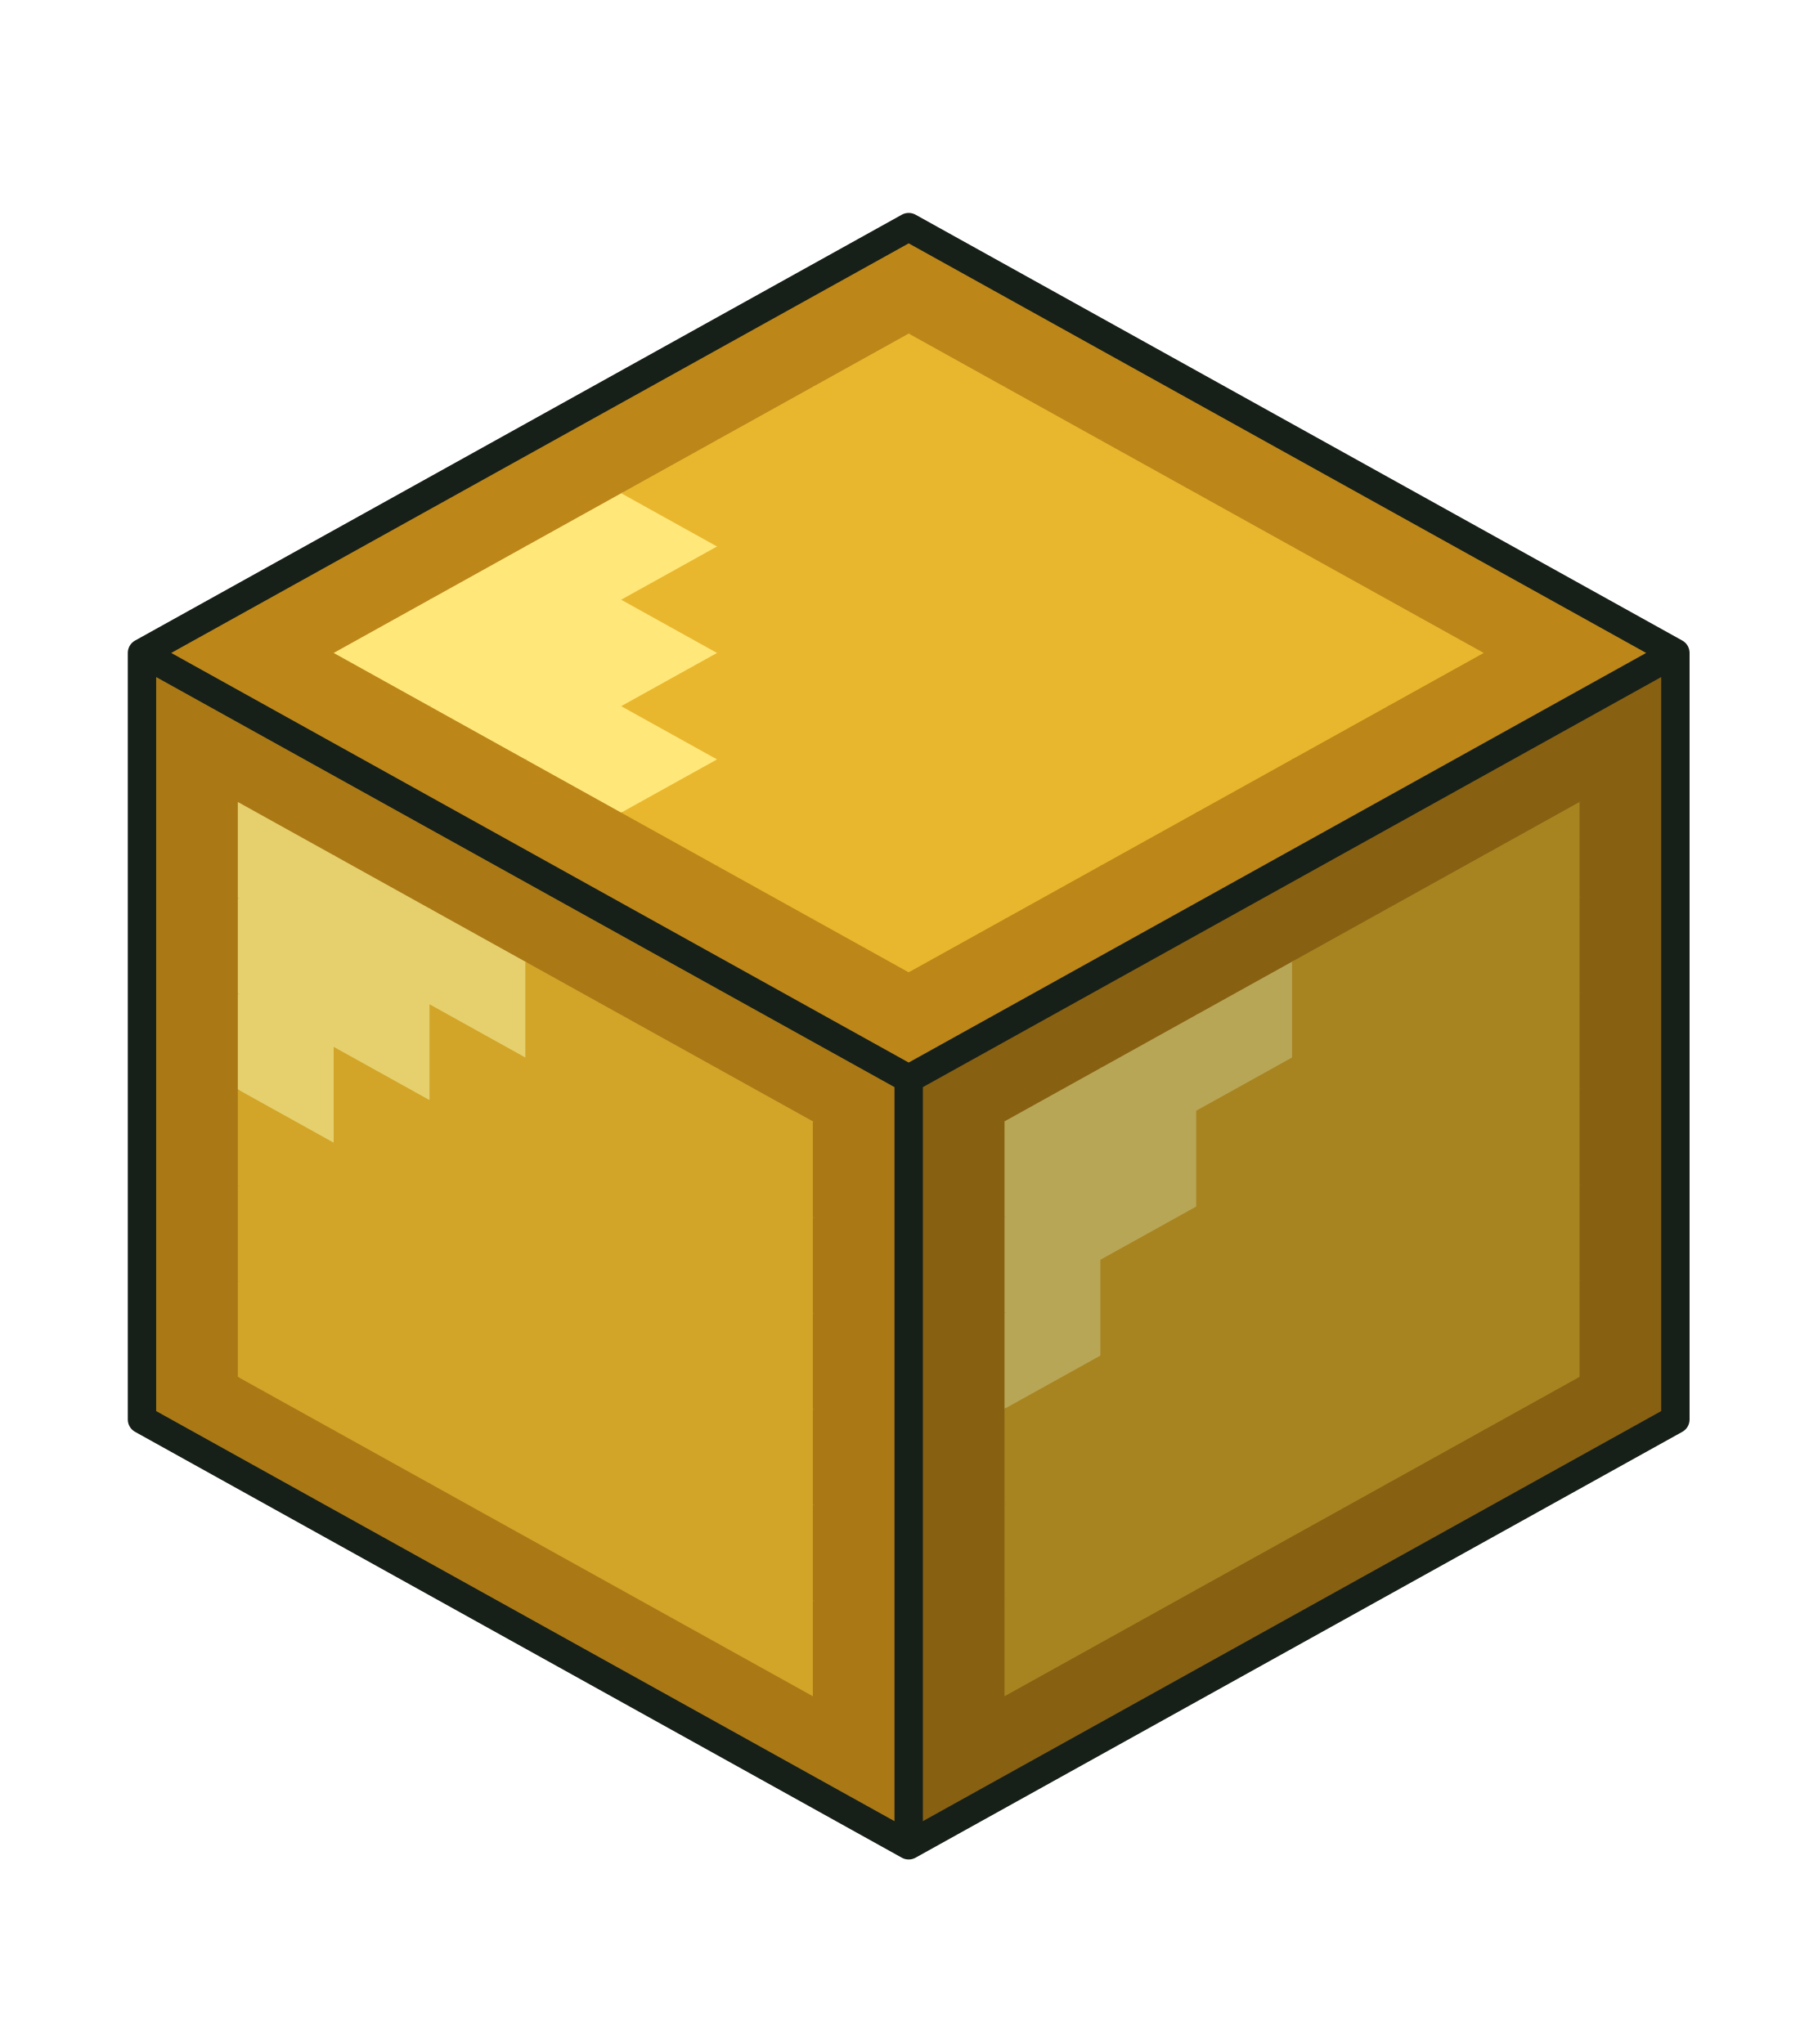
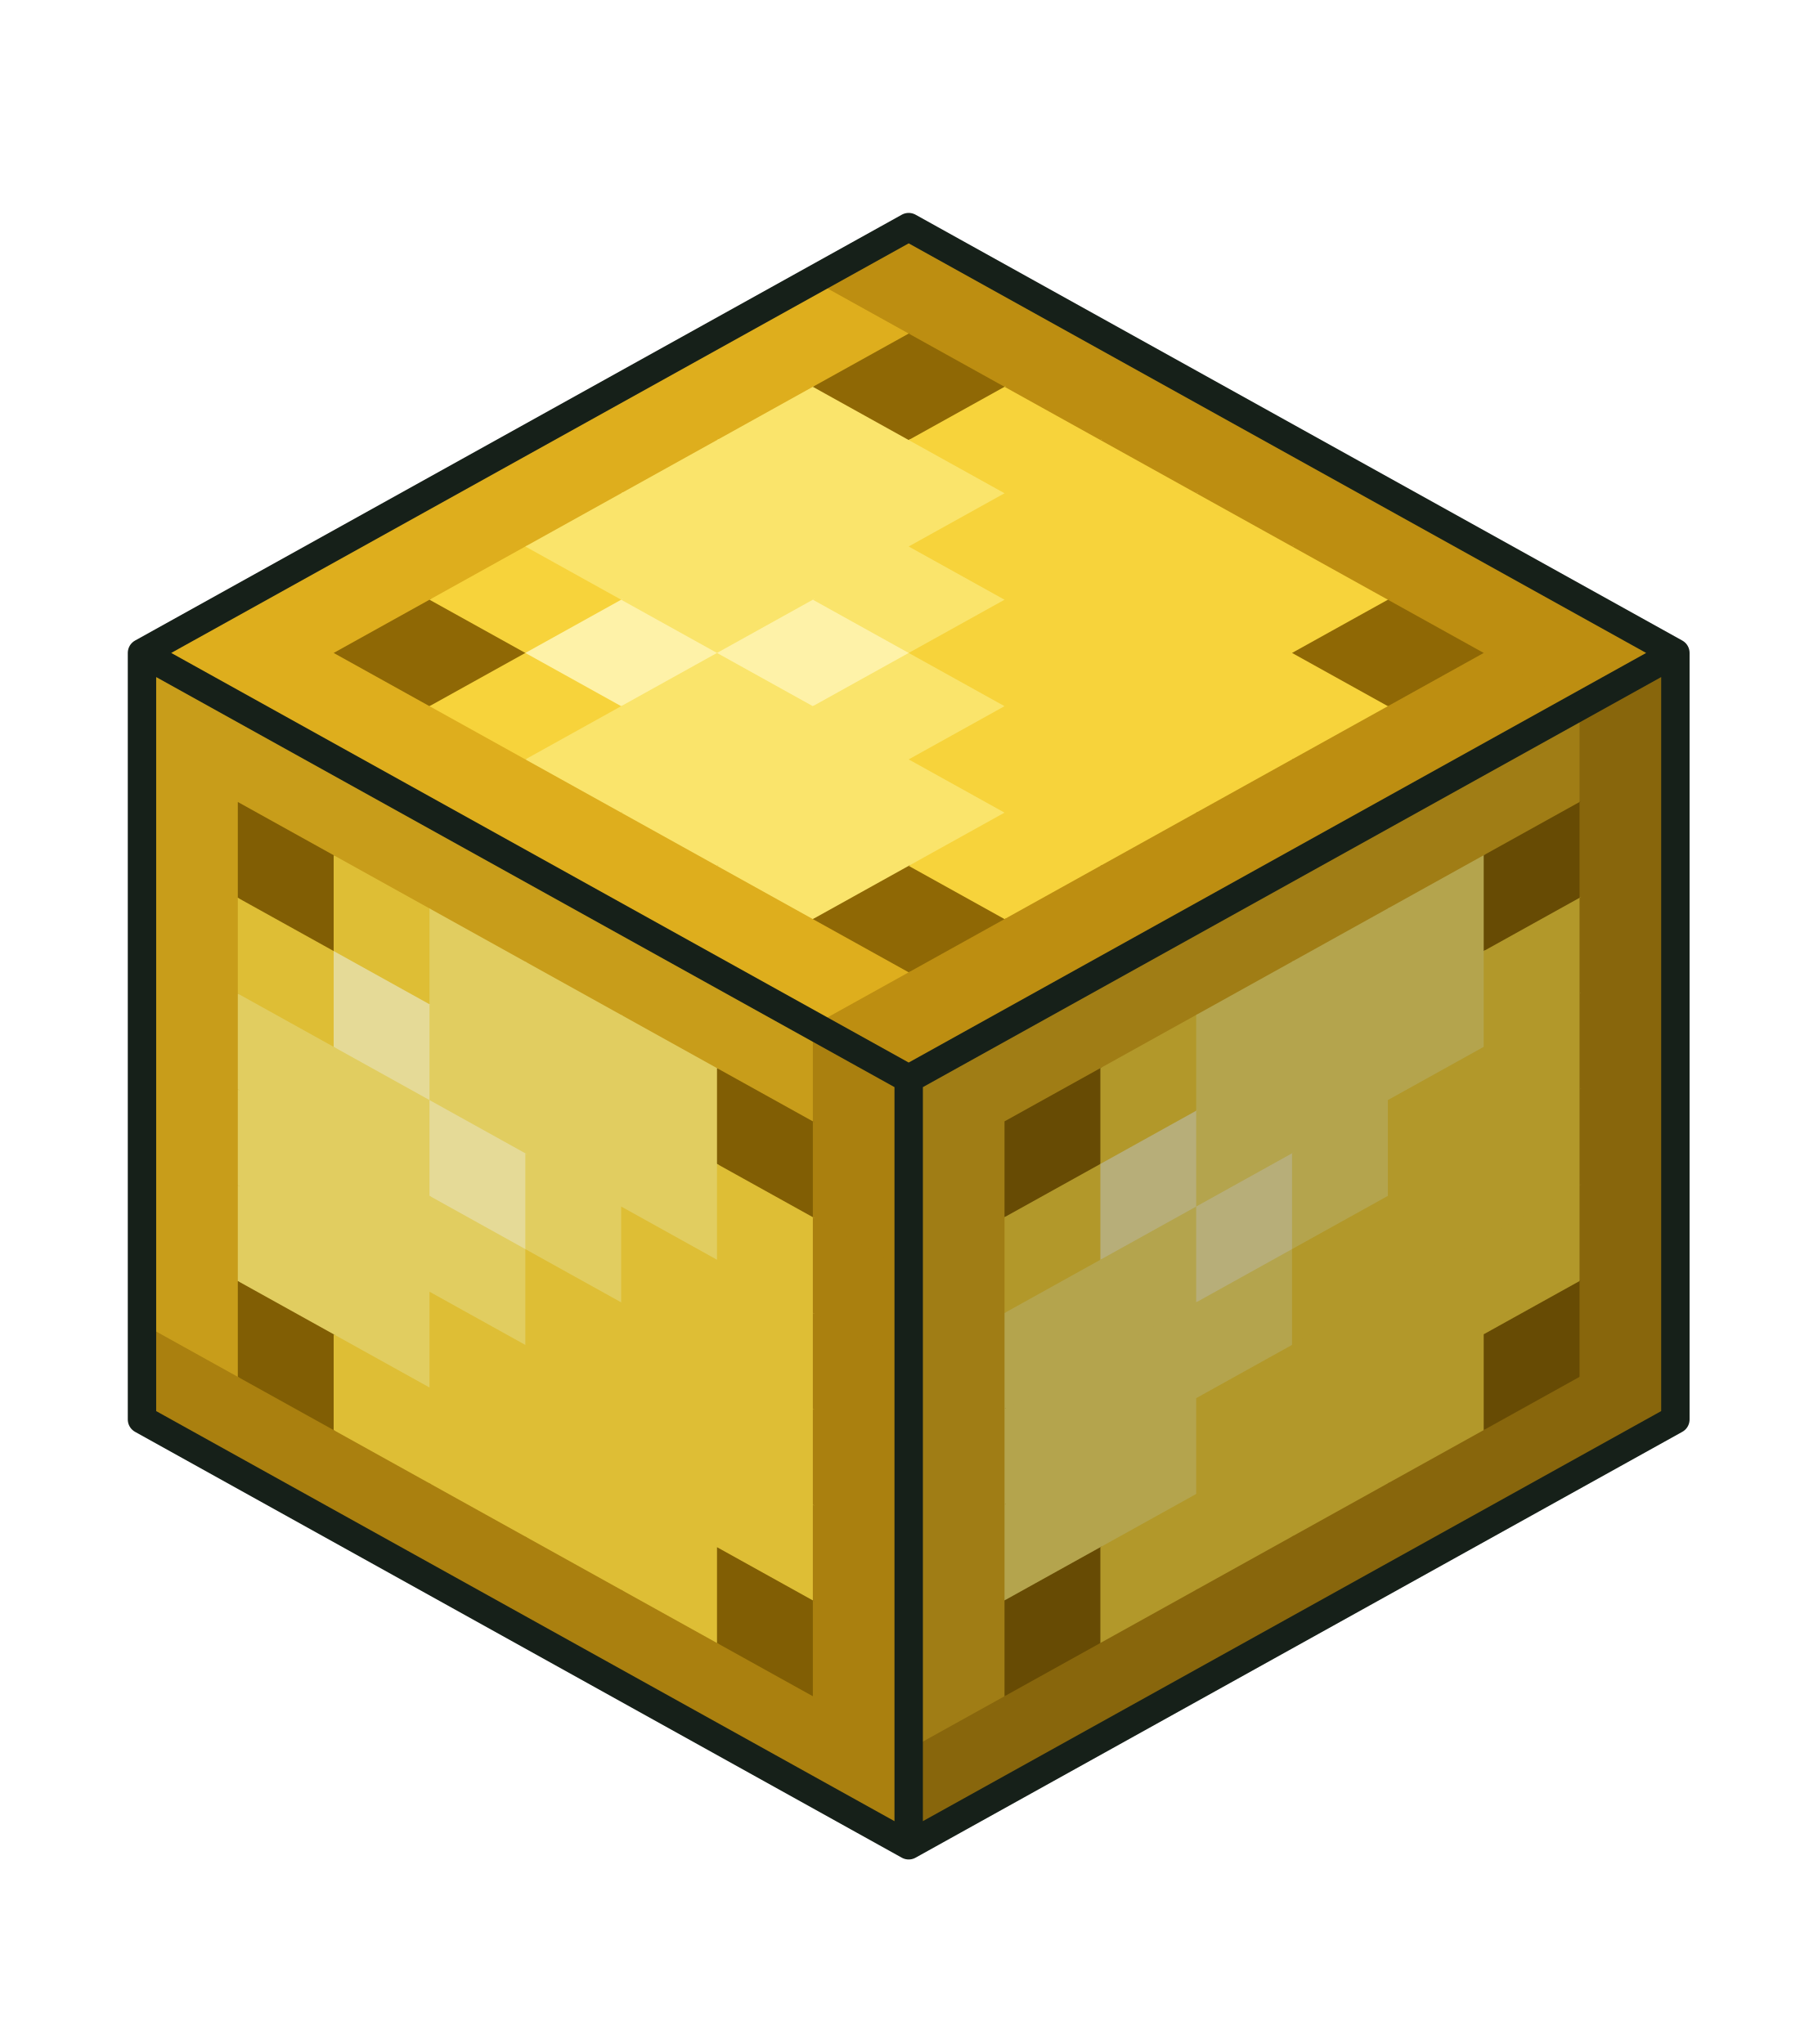
<svg xmlns="http://www.w3.org/2000/svg" viewBox="0 0 128 144" role="img">
  <g transform="matrix(6.75 -3.75 6.75 3.75 10 46)">
-     <rect x="0" y="0" width="1.015" height="1.015" fill="#bd8619" />
-     <rect x="1" y="0" width="1.015" height="1.015" fill="#bd8619" />
-     <rect x="2" y="0" width="1.015" height="1.015" fill="#bd8619" />
-     <rect x="3" y="0" width="1.015" height="1.015" fill="#bd8619" />
-     <rect x="4" y="0" width="1.015" height="1.015" fill="#bd8619" />
-     <rect x="5" y="0" width="1.015" height="1.015" fill="#bd8619" />
-     <rect x="6" y="0" width="1.015" height="1.015" fill="#bd8619" />
-     <rect x="7" y="0" width="1.015" height="1.015" fill="#bd8619" />
-     <rect x="0" y="1" width="1.015" height="1.015" fill="#bd8619" />
-     <rect x="1" y="1" width="1.015" height="1.015" fill="#ffe779" />
-     <rect x="2" y="1" width="1.015" height="1.015" fill="#ffe779" />
-     <rect x="3" y="1" width="1.015" height="1.015" fill="#ffe779" />
-     <rect x="4" y="1" width="1.015" height="1.015" fill="#e9b72e" />
-     <rect x="5" y="1" width="1.015" height="1.015" fill="#e9b72e" />
-     <rect x="6" y="1" width="1.015" height="1.015" fill="#e9b72e" />
-     <rect x="7" y="1" width="1.015" height="1.015" fill="#bd8619" />
-     <rect x="0" y="2" width="1.015" height="1.015" fill="#bd8619" />
-     <rect x="1" y="2" width="1.015" height="1.015" fill="#ffe779" />
-     <rect x="2" y="2" width="1.015" height="1.015" fill="#ffe779" />
-     <rect x="3" y="2" width="1.015" height="1.015" fill="#e9b72e" />
-     <rect x="4" y="2" width="1.015" height="1.015" fill="#e9b72e" />
-     <rect x="5" y="2" width="1.015" height="1.015" fill="#e9b72e" />
-     <rect x="6" y="2" width="1.015" height="1.015" fill="#e9b72e" />
-     <rect x="7" y="2" width="1.015" height="1.015" fill="#bd8619" />
-     <rect x="0" y="3" width="1.015" height="1.015" fill="#bd8619" />
-     <rect x="1" y="3" width="1.015" height="1.015" fill="#ffe779" />
-     <rect x="2" y="3" width="1.015" height="1.015" fill="#e9b72e" />
-     <rect x="3" y="3" width="1.015" height="1.015" fill="#e9b72e" />
-     <rect x="4" y="3" width="1.015" height="1.015" fill="#e9b72e" />
-     <rect x="5" y="3" width="1.015" height="1.015" fill="#e9b72e" />
-     <rect x="6" y="3" width="1.015" height="1.015" fill="#e9b72e" />
-     <rect x="7" y="3" width="1.015" height="1.015" fill="#bd8619" />
-     <rect x="0" y="4" width="1.015" height="1.015" fill="#bd8619" />
-     <rect x="1" y="4" width="1.015" height="1.015" fill="#e9b72e" />
-     <rect x="2" y="4" width="1.015" height="1.015" fill="#e9b72e" />
-     <rect x="3" y="4" width="1.015" height="1.015" fill="#e9b72e" />
-     <rect x="4" y="4" width="1.015" height="1.015" fill="#e9b72e" />
-     <rect x="5" y="4" width="1.015" height="1.015" fill="#e9b72e" />
-     <rect x="6" y="4" width="1.015" height="1.015" fill="#e9b72e" />
-     <rect x="7" y="4" width="1.015" height="1.015" fill="#bd8619" />
-     <rect x="0" y="5" width="1.015" height="1.015" fill="#bd8619" />
-     <rect x="1" y="5" width="1.015" height="1.015" fill="#e9b72e" />
-     <rect x="2" y="5" width="1.015" height="1.015" fill="#e9b72e" />
-     <rect x="3" y="5" width="1.015" height="1.015" fill="#e9b72e" />
-     <rect x="4" y="5" width="1.015" height="1.015" fill="#e9b72e" />
-     <rect x="5" y="5" width="1.015" height="1.015" fill="#e9b72e" />
-     <rect x="6" y="5" width="1.015" height="1.015" fill="#e9b72e" />
-     <rect x="7" y="5" width="1.015" height="1.015" fill="#bd8619" />
-     <rect x="0" y="6" width="1.015" height="1.015" fill="#bd8619" />
-     <rect x="1" y="6" width="1.015" height="1.015" fill="#e9b72e" />
-     <rect x="2" y="6" width="1.015" height="1.015" fill="#e9b72e" />
-     <rect x="3" y="6" width="1.015" height="1.015" fill="#e9b72e" />
-     <rect x="4" y="6" width="1.015" height="1.015" fill="#e9b72e" />
-     <rect x="5" y="6" width="1.015" height="1.015" fill="#e9b72e" />
-     <rect x="6" y="6" width="1.015" height="1.015" fill="#e9b72e" />
-     <rect x="7" y="6" width="1.015" height="1.015" fill="#bd8619" />
-     <rect x="0" y="7" width="1.015" height="1.015" fill="#bd8619" />
-     <rect x="1" y="7" width="1.015" height="1.015" fill="#bd8619" />
-     <rect x="2" y="7" width="1.015" height="1.015" fill="#bd8619" />
-     <rect x="3" y="7" width="1.015" height="1.015" fill="#bd8619" />
-     <rect x="4" y="7" width="1.015" height="1.015" fill="#bd8619" />
-     <rect x="5" y="7" width="1.015" height="1.015" fill="#bd8619" />
-     <rect x="6" y="7" width="1.015" height="1.015" fill="#bd8619" />
-     <rect x="7" y="7" width="1.015" height="1.015" fill="#bd8619" />
+     <rect x="0" y="0" width="1.015" height="1.015" fill="#deae1d" />
+     <rect x="1" y="0" width="1.015" height="1.015" fill="#deae1d" />
+     <rect x="2" y="0" width="1.015" height="1.015" fill="#deae1d" />
+     <rect x="3" y="0" width="1.015" height="1.015" fill="#deae1d" />
+     <rect x="4" y="0" width="1.015" height="1.015" fill="#deae1d" />
+     <rect x="5" y="0" width="1.015" height="1.015" fill="#deae1d" />
+     <rect x="6" y="0" width="1.015" height="1.015" fill="#deae1d" />
+     <rect x="7" y="0" width="1.015" height="1.015" fill="#bd8e11" />
+     <rect x="0" y="1" width="1.015" height="1.015" fill="#deae1d" />
+     <rect x="1" y="1" width="1.015" height="1.015" fill="#8f6805" />
+     <rect x="2" y="1" width="1.015" height="1.015" fill="#f7d33b" />
+     <rect x="3" y="1" width="1.015" height="1.015" fill="#fae46b" />
+     <rect x="4" y="1" width="1.015" height="1.015" fill="#fae46b" />
+     <rect x="5" y="1" width="1.015" height="1.015" fill="#fae46b" />
+     <rect x="6" y="1" width="1.015" height="1.015" fill="#8f6805" />
+     <rect x="7" y="1" width="1.015" height="1.015" fill="#bd8e11" />
+     <rect x="0" y="2" width="1.015" height="1.015" fill="#deae1d" />
+     <rect x="1" y="2" width="1.015" height="1.015" fill="#f7d33b" />
+     <rect x="2" y="2" width="1.015" height="1.015" fill="#fef2a8" />
+     <rect x="3" y="2" width="1.015" height="1.015" fill="#fae46b" />
+     <rect x="4" y="2" width="1.015" height="1.015" fill="#fae46b" />
+     <rect x="5" y="2" width="1.015" height="1.015" fill="#fae46b" />
+     <rect x="6" y="2" width="1.015" height="1.015" fill="#f7d33b" />
+     <rect x="7" y="2" width="1.015" height="1.015" fill="#bd8e11" />
+     <rect x="0" y="3" width="1.015" height="1.015" fill="#deae1d" />
+     <rect x="1" y="3" width="1.015" height="1.015" fill="#fae46b" />
+     <rect x="2" y="3" width="1.015" height="1.015" fill="#fae46b" />
+     <rect x="3" y="3" width="1.015" height="1.015" fill="#fef2a8" />
+     <rect x="4" y="3" width="1.015" height="1.015" fill="#fae46b" />
+     <rect x="5" y="3" width="1.015" height="1.015" fill="#f7d33b" />
+     <rect x="6" y="3" width="1.015" height="1.015" fill="#f7d33b" />
+     <rect x="7" y="3" width="1.015" height="1.015" fill="#bd8e11" />
+     <rect x="0" y="4" width="1.015" height="1.015" fill="#deae1d" />
+     <rect x="1" y="4" width="1.015" height="1.015" fill="#fae46b" />
+     <rect x="2" y="4" width="1.015" height="1.015" fill="#fae46b" />
+     <rect x="3" y="4" width="1.015" height="1.015" fill="#fae46b" />
+     <rect x="4" y="4" width="1.015" height="1.015" fill="#f7d33b" />
+     <rect x="5" y="4" width="1.015" height="1.015" fill="#f7d33b" />
+     <rect x="6" y="4" width="1.015" height="1.015" fill="#f7d33b" />
+     <rect x="7" y="4" width="1.015" height="1.015" fill="#bd8e11" />
+     <rect x="0" y="5" width="1.015" height="1.015" fill="#deae1d" />
+     <rect x="1" y="5" width="1.015" height="1.015" fill="#fae46b" />
+     <rect x="2" y="5" width="1.015" height="1.015" fill="#fae46b" />
+     <rect x="3" y="5" width="1.015" height="1.015" fill="#f7d33b" />
+     <rect x="4" y="5" width="1.015" height="1.015" fill="#f7d33b" />
+     <rect x="5" y="5" width="1.015" height="1.015" fill="#f7d33b" />
+     <rect x="6" y="5" width="1.015" height="1.015" fill="#f7d33b" />
+     <rect x="7" y="5" width="1.015" height="1.015" fill="#bd8e11" />
+     <rect x="0" y="6" width="1.015" height="1.015" fill="#deae1d" />
+     <rect x="1" y="6" width="1.015" height="1.015" fill="#8f6805" />
+     <rect x="2" y="6" width="1.015" height="1.015" fill="#f7d33b" />
+     <rect x="3" y="6" width="1.015" height="1.015" fill="#f7d33b" />
+     <rect x="4" y="6" width="1.015" height="1.015" fill="#f7d33b" />
+     <rect x="5" y="6" width="1.015" height="1.015" fill="#f7d33b" />
+     <rect x="6" y="6" width="1.015" height="1.015" fill="#8f6805" />
+     <rect x="7" y="6" width="1.015" height="1.015" fill="#bd8e11" />
+     <rect x="0" y="7" width="1.015" height="1.015" fill="#bd8e11" />
+     <rect x="1" y="7" width="1.015" height="1.015" fill="#bd8e11" />
+     <rect x="2" y="7" width="1.015" height="1.015" fill="#bd8e11" />
+     <rect x="3" y="7" width="1.015" height="1.015" fill="#bd8e11" />
+     <rect x="4" y="7" width="1.015" height="1.015" fill="#bd8e11" />
+     <rect x="5" y="7" width="1.015" height="1.015" fill="#bd8e11" />
+     <rect x="6" y="7" width="1.015" height="1.015" fill="#bd8e11" />
+     <rect x="7" y="7" width="1.015" height="1.015" fill="#bd8e11" />
  </g>
  <g transform="matrix(6.75 3.75 0 6.75 10 46)">
-     <rect x="0" y="0" width="1.015" height="1.015" fill="#aa7916" />
-     <rect x="1" y="0" width="1.015" height="1.015" fill="#aa7916" />
-     <rect x="2" y="0" width="1.015" height="1.015" fill="#aa7916" />
-     <rect x="3" y="0" width="1.015" height="1.015" fill="#aa7916" />
-     <rect x="4" y="0" width="1.015" height="1.015" fill="#aa7916" />
-     <rect x="5" y="0" width="1.015" height="1.015" fill="#aa7916" />
-     <rect x="6" y="0" width="1.015" height="1.015" fill="#aa7916" />
-     <rect x="7" y="0" width="1.015" height="1.015" fill="#aa7916" />
-     <rect x="0" y="1" width="1.015" height="1.015" fill="#aa7916" />
-     <rect x="1" y="1" width="1.015" height="1.015" fill="#e6d06d" />
-     <rect x="2" y="1" width="1.015" height="1.015" fill="#e6d06d" />
-     <rect x="3" y="1" width="1.015" height="1.015" fill="#e6d06d" />
-     <rect x="4" y="1" width="1.015" height="1.015" fill="#d2a529" />
-     <rect x="5" y="1" width="1.015" height="1.015" fill="#d2a529" />
-     <rect x="6" y="1" width="1.015" height="1.015" fill="#d2a529" />
-     <rect x="7" y="1" width="1.015" height="1.015" fill="#aa7916" />
-     <rect x="0" y="2" width="1.015" height="1.015" fill="#aa7916" />
-     <rect x="1" y="2" width="1.015" height="1.015" fill="#e6d06d" />
-     <rect x="2" y="2" width="1.015" height="1.015" fill="#e6d06d" />
-     <rect x="3" y="2" width="1.015" height="1.015" fill="#d2a529" />
-     <rect x="4" y="2" width="1.015" height="1.015" fill="#d2a529" />
-     <rect x="5" y="2" width="1.015" height="1.015" fill="#d2a529" />
-     <rect x="6" y="2" width="1.015" height="1.015" fill="#d2a529" />
-     <rect x="7" y="2" width="1.015" height="1.015" fill="#aa7916" />
-     <rect x="0" y="3" width="1.015" height="1.015" fill="#aa7916" />
-     <rect x="1" y="3" width="1.015" height="1.015" fill="#e6d06d" />
-     <rect x="2" y="3" width="1.015" height="1.015" fill="#d2a529" />
-     <rect x="3" y="3" width="1.015" height="1.015" fill="#d2a529" />
-     <rect x="4" y="3" width="1.015" height="1.015" fill="#d2a529" />
-     <rect x="5" y="3" width="1.015" height="1.015" fill="#d2a529" />
-     <rect x="6" y="3" width="1.015" height="1.015" fill="#d2a529" />
-     <rect x="7" y="3" width="1.015" height="1.015" fill="#aa7916" />
-     <rect x="0" y="4" width="1.015" height="1.015" fill="#aa7916" />
-     <rect x="1" y="4" width="1.015" height="1.015" fill="#d2a529" />
-     <rect x="2" y="4" width="1.015" height="1.015" fill="#d2a529" />
-     <rect x="3" y="4" width="1.015" height="1.015" fill="#d2a529" />
-     <rect x="4" y="4" width="1.015" height="1.015" fill="#d2a529" />
-     <rect x="5" y="4" width="1.015" height="1.015" fill="#d2a529" />
-     <rect x="6" y="4" width="1.015" height="1.015" fill="#d2a529" />
-     <rect x="7" y="4" width="1.015" height="1.015" fill="#aa7916" />
-     <rect x="0" y="5" width="1.015" height="1.015" fill="#aa7916" />
-     <rect x="1" y="5" width="1.015" height="1.015" fill="#d2a529" />
-     <rect x="2" y="5" width="1.015" height="1.015" fill="#d2a529" />
-     <rect x="3" y="5" width="1.015" height="1.015" fill="#d2a529" />
-     <rect x="4" y="5" width="1.015" height="1.015" fill="#d2a529" />
-     <rect x="5" y="5" width="1.015" height="1.015" fill="#d2a529" />
-     <rect x="6" y="5" width="1.015" height="1.015" fill="#d2a529" />
-     <rect x="7" y="5" width="1.015" height="1.015" fill="#aa7916" />
-     <rect x="0" y="6" width="1.015" height="1.015" fill="#aa7916" />
-     <rect x="1" y="6" width="1.015" height="1.015" fill="#d2a529" />
-     <rect x="2" y="6" width="1.015" height="1.015" fill="#d2a529" />
-     <rect x="3" y="6" width="1.015" height="1.015" fill="#d2a529" />
-     <rect x="4" y="6" width="1.015" height="1.015" fill="#d2a529" />
-     <rect x="5" y="6" width="1.015" height="1.015" fill="#d2a529" />
-     <rect x="6" y="6" width="1.015" height="1.015" fill="#d2a529" />
-     <rect x="7" y="6" width="1.015" height="1.015" fill="#aa7916" />
-     <rect x="0" y="7" width="1.015" height="1.015" fill="#aa7916" />
-     <rect x="1" y="7" width="1.015" height="1.015" fill="#aa7916" />
-     <rect x="2" y="7" width="1.015" height="1.015" fill="#aa7916" />
-     <rect x="3" y="7" width="1.015" height="1.015" fill="#aa7916" />
-     <rect x="4" y="7" width="1.015" height="1.015" fill="#aa7916" />
-     <rect x="5" y="7" width="1.015" height="1.015" fill="#aa7916" />
-     <rect x="6" y="7" width="1.015" height="1.015" fill="#aa7916" />
-     <rect x="7" y="7" width="1.015" height="1.015" fill="#aa7916" />
+     <rect x="0" y="0" width="1.015" height="1.015" fill="#c89d1a" />
+     <rect x="1" y="0" width="1.015" height="1.015" fill="#c89d1a" />
+     <rect x="2" y="0" width="1.015" height="1.015" fill="#c89d1a" />
+     <rect x="3" y="0" width="1.015" height="1.015" fill="#c89d1a" />
+     <rect x="4" y="0" width="1.015" height="1.015" fill="#c89d1a" />
+     <rect x="5" y="0" width="1.015" height="1.015" fill="#c89d1a" />
+     <rect x="6" y="0" width="1.015" height="1.015" fill="#c89d1a" />
+     <rect x="7" y="0" width="1.015" height="1.015" fill="#aa800f" />
+     <rect x="0" y="1" width="1.015" height="1.015" fill="#c89d1a" />
+     <rect x="1" y="1" width="1.015" height="1.015" fill="#815e04" />
+     <rect x="2" y="1" width="1.015" height="1.015" fill="#debe35" />
+     <rect x="3" y="1" width="1.015" height="1.015" fill="#e1cd60" />
+     <rect x="4" y="1" width="1.015" height="1.015" fill="#e1cd60" />
+     <rect x="5" y="1" width="1.015" height="1.015" fill="#e1cd60" />
+     <rect x="6" y="1" width="1.015" height="1.015" fill="#815e04" />
+     <rect x="7" y="1" width="1.015" height="1.015" fill="#aa800f" />
+     <rect x="0" y="2" width="1.015" height="1.015" fill="#c89d1a" />
+     <rect x="1" y="2" width="1.015" height="1.015" fill="#debe35" />
+     <rect x="2" y="2" width="1.015" height="1.015" fill="#e5da97" />
+     <rect x="3" y="2" width="1.015" height="1.015" fill="#e1cd60" />
+     <rect x="4" y="2" width="1.015" height="1.015" fill="#e1cd60" />
+     <rect x="5" y="2" width="1.015" height="1.015" fill="#e1cd60" />
+     <rect x="6" y="2" width="1.015" height="1.015" fill="#debe35" />
+     <rect x="7" y="2" width="1.015" height="1.015" fill="#aa800f" />
+     <rect x="0" y="3" width="1.015" height="1.015" fill="#c89d1a" />
+     <rect x="1" y="3" width="1.015" height="1.015" fill="#e1cd60" />
+     <rect x="2" y="3" width="1.015" height="1.015" fill="#e1cd60" />
+     <rect x="3" y="3" width="1.015" height="1.015" fill="#e5da97" />
+     <rect x="4" y="3" width="1.015" height="1.015" fill="#e1cd60" />
+     <rect x="5" y="3" width="1.015" height="1.015" fill="#debe35" />
+     <rect x="6" y="3" width="1.015" height="1.015" fill="#debe35" />
+     <rect x="7" y="3" width="1.015" height="1.015" fill="#aa800f" />
+     <rect x="0" y="4" width="1.015" height="1.015" fill="#c89d1a" />
+     <rect x="1" y="4" width="1.015" height="1.015" fill="#e1cd60" />
+     <rect x="2" y="4" width="1.015" height="1.015" fill="#e1cd60" />
+     <rect x="3" y="4" width="1.015" height="1.015" fill="#e1cd60" />
+     <rect x="4" y="4" width="1.015" height="1.015" fill="#debe35" />
+     <rect x="5" y="4" width="1.015" height="1.015" fill="#debe35" />
+     <rect x="6" y="4" width="1.015" height="1.015" fill="#debe35" />
+     <rect x="7" y="4" width="1.015" height="1.015" fill="#aa800f" />
+     <rect x="0" y="5" width="1.015" height="1.015" fill="#c89d1a" />
+     <rect x="1" y="5" width="1.015" height="1.015" fill="#e1cd60" />
+     <rect x="2" y="5" width="1.015" height="1.015" fill="#e1cd60" />
+     <rect x="3" y="5" width="1.015" height="1.015" fill="#debe35" />
+     <rect x="4" y="5" width="1.015" height="1.015" fill="#debe35" />
+     <rect x="5" y="5" width="1.015" height="1.015" fill="#debe35" />
+     <rect x="6" y="5" width="1.015" height="1.015" fill="#debe35" />
+     <rect x="7" y="5" width="1.015" height="1.015" fill="#aa800f" />
+     <rect x="0" y="6" width="1.015" height="1.015" fill="#c89d1a" />
+     <rect x="1" y="6" width="1.015" height="1.015" fill="#815e04" />
+     <rect x="2" y="6" width="1.015" height="1.015" fill="#debe35" />
+     <rect x="3" y="6" width="1.015" height="1.015" fill="#debe35" />
+     <rect x="4" y="6" width="1.015" height="1.015" fill="#debe35" />
+     <rect x="5" y="6" width="1.015" height="1.015" fill="#debe35" />
+     <rect x="6" y="6" width="1.015" height="1.015" fill="#815e04" />
+     <rect x="7" y="6" width="1.015" height="1.015" fill="#aa800f" />
+     <rect x="0" y="7" width="1.015" height="1.015" fill="#aa800f" />
+     <rect x="1" y="7" width="1.015" height="1.015" fill="#aa800f" />
+     <rect x="2" y="7" width="1.015" height="1.015" fill="#aa800f" />
+     <rect x="3" y="7" width="1.015" height="1.015" fill="#aa800f" />
+     <rect x="4" y="7" width="1.015" height="1.015" fill="#aa800f" />
+     <rect x="5" y="7" width="1.015" height="1.015" fill="#aa800f" />
+     <rect x="6" y="7" width="1.015" height="1.015" fill="#aa800f" />
+     <rect x="7" y="7" width="1.015" height="1.015" fill="#aa800f" />
  </g>
  <g transform="matrix(6.75 -3.75 0 6.75 64 76)">
-     <rect x="0" y="0" width="1.015" height="1.015" fill="#886012" />
-     <rect x="1" y="0" width="1.015" height="1.015" fill="#886012" />
-     <rect x="2" y="0" width="1.015" height="1.015" fill="#886012" />
-     <rect x="3" y="0" width="1.015" height="1.015" fill="#886012" />
-     <rect x="4" y="0" width="1.015" height="1.015" fill="#886012" />
-     <rect x="5" y="0" width="1.015" height="1.015" fill="#886012" />
-     <rect x="6" y="0" width="1.015" height="1.015" fill="#886012" />
-     <rect x="7" y="0" width="1.015" height="1.015" fill="#886012" />
-     <rect x="0" y="1" width="1.015" height="1.015" fill="#886012" />
-     <rect x="1" y="1" width="1.015" height="1.015" fill="#b8a657" />
-     <rect x="2" y="1" width="1.015" height="1.015" fill="#b8a657" />
-     <rect x="3" y="1" width="1.015" height="1.015" fill="#b8a657" />
-     <rect x="4" y="1" width="1.015" height="1.015" fill="#a88421" />
-     <rect x="5" y="1" width="1.015" height="1.015" fill="#a88421" />
-     <rect x="6" y="1" width="1.015" height="1.015" fill="#a88421" />
-     <rect x="7" y="1" width="1.015" height="1.015" fill="#886012" />
-     <rect x="0" y="2" width="1.015" height="1.015" fill="#886012" />
-     <rect x="1" y="2" width="1.015" height="1.015" fill="#b8a657" />
-     <rect x="2" y="2" width="1.015" height="1.015" fill="#b8a657" />
-     <rect x="3" y="2" width="1.015" height="1.015" fill="#a88421" />
-     <rect x="4" y="2" width="1.015" height="1.015" fill="#a88421" />
-     <rect x="5" y="2" width="1.015" height="1.015" fill="#a88421" />
-     <rect x="6" y="2" width="1.015" height="1.015" fill="#a88421" />
-     <rect x="7" y="2" width="1.015" height="1.015" fill="#886012" />
-     <rect x="0" y="3" width="1.015" height="1.015" fill="#886012" />
-     <rect x="1" y="3" width="1.015" height="1.015" fill="#b8a657" />
-     <rect x="2" y="3" width="1.015" height="1.015" fill="#a88421" />
-     <rect x="3" y="3" width="1.015" height="1.015" fill="#a88421" />
-     <rect x="4" y="3" width="1.015" height="1.015" fill="#a88421" />
-     <rect x="5" y="3" width="1.015" height="1.015" fill="#a88421" />
-     <rect x="6" y="3" width="1.015" height="1.015" fill="#a88421" />
-     <rect x="7" y="3" width="1.015" height="1.015" fill="#886012" />
-     <rect x="0" y="4" width="1.015" height="1.015" fill="#886012" />
-     <rect x="1" y="4" width="1.015" height="1.015" fill="#a88421" />
-     <rect x="2" y="4" width="1.015" height="1.015" fill="#a88421" />
-     <rect x="3" y="4" width="1.015" height="1.015" fill="#a88421" />
-     <rect x="4" y="4" width="1.015" height="1.015" fill="#a88421" />
-     <rect x="5" y="4" width="1.015" height="1.015" fill="#a88421" />
-     <rect x="6" y="4" width="1.015" height="1.015" fill="#a88421" />
-     <rect x="7" y="4" width="1.015" height="1.015" fill="#886012" />
-     <rect x="0" y="5" width="1.015" height="1.015" fill="#886012" />
-     <rect x="1" y="5" width="1.015" height="1.015" fill="#a88421" />
-     <rect x="2" y="5" width="1.015" height="1.015" fill="#a88421" />
-     <rect x="3" y="5" width="1.015" height="1.015" fill="#a88421" />
-     <rect x="4" y="5" width="1.015" height="1.015" fill="#a88421" />
-     <rect x="5" y="5" width="1.015" height="1.015" fill="#a88421" />
-     <rect x="6" y="5" width="1.015" height="1.015" fill="#a88421" />
-     <rect x="7" y="5" width="1.015" height="1.015" fill="#886012" />
-     <rect x="0" y="6" width="1.015" height="1.015" fill="#886012" />
-     <rect x="1" y="6" width="1.015" height="1.015" fill="#a88421" />
-     <rect x="2" y="6" width="1.015" height="1.015" fill="#a88421" />
-     <rect x="3" y="6" width="1.015" height="1.015" fill="#a88421" />
-     <rect x="4" y="6" width="1.015" height="1.015" fill="#a88421" />
-     <rect x="5" y="6" width="1.015" height="1.015" fill="#a88421" />
-     <rect x="6" y="6" width="1.015" height="1.015" fill="#a88421" />
-     <rect x="7" y="6" width="1.015" height="1.015" fill="#886012" />
-     <rect x="0" y="7" width="1.015" height="1.015" fill="#886012" />
-     <rect x="1" y="7" width="1.015" height="1.015" fill="#886012" />
-     <rect x="2" y="7" width="1.015" height="1.015" fill="#886012" />
-     <rect x="3" y="7" width="1.015" height="1.015" fill="#886012" />
-     <rect x="4" y="7" width="1.015" height="1.015" fill="#886012" />
-     <rect x="5" y="7" width="1.015" height="1.015" fill="#886012" />
-     <rect x="6" y="7" width="1.015" height="1.015" fill="#886012" />
-     <rect x="7" y="7" width="1.015" height="1.015" fill="#886012" />
+     <rect x="0" y="0" width="1.015" height="1.015" fill="#a07d15" />
+     <rect x="1" y="0" width="1.015" height="1.015" fill="#a07d15" />
+     <rect x="2" y="0" width="1.015" height="1.015" fill="#a07d15" />
+     <rect x="3" y="0" width="1.015" height="1.015" fill="#a07d15" />
+     <rect x="4" y="0" width="1.015" height="1.015" fill="#a07d15" />
+     <rect x="5" y="0" width="1.015" height="1.015" fill="#a07d15" />
+     <rect x="6" y="0" width="1.015" height="1.015" fill="#a07d15" />
+     <rect x="7" y="0" width="1.015" height="1.015" fill="#88660c" />
+     <rect x="0" y="1" width="1.015" height="1.015" fill="#a07d15" />
+     <rect x="1" y="1" width="1.015" height="1.015" fill="#674b04" />
+     <rect x="2" y="1" width="1.015" height="1.015" fill="#b2982a" />
+     <rect x="3" y="1" width="1.015" height="1.015" fill="#b4a44d" />
+     <rect x="4" y="1" width="1.015" height="1.015" fill="#b4a44d" />
+     <rect x="5" y="1" width="1.015" height="1.015" fill="#b4a44d" />
+     <rect x="6" y="1" width="1.015" height="1.015" fill="#674b04" />
+     <rect x="7" y="1" width="1.015" height="1.015" fill="#88660c" />
+     <rect x="0" y="2" width="1.015" height="1.015" fill="#a07d15" />
+     <rect x="1" y="2" width="1.015" height="1.015" fill="#b2982a" />
+     <rect x="2" y="2" width="1.015" height="1.015" fill="#b7ae79" />
+     <rect x="3" y="2" width="1.015" height="1.015" fill="#b4a44d" />
+     <rect x="4" y="2" width="1.015" height="1.015" fill="#b4a44d" />
+     <rect x="5" y="2" width="1.015" height="1.015" fill="#b4a44d" />
+     <rect x="6" y="2" width="1.015" height="1.015" fill="#b2982a" />
+     <rect x="7" y="2" width="1.015" height="1.015" fill="#88660c" />
+     <rect x="0" y="3" width="1.015" height="1.015" fill="#a07d15" />
+     <rect x="1" y="3" width="1.015" height="1.015" fill="#b4a44d" />
+     <rect x="2" y="3" width="1.015" height="1.015" fill="#b4a44d" />
+     <rect x="3" y="3" width="1.015" height="1.015" fill="#b7ae79" />
+     <rect x="4" y="3" width="1.015" height="1.015" fill="#b4a44d" />
+     <rect x="5" y="3" width="1.015" height="1.015" fill="#b2982a" />
+     <rect x="6" y="3" width="1.015" height="1.015" fill="#b2982a" />
+     <rect x="7" y="3" width="1.015" height="1.015" fill="#88660c" />
+     <rect x="0" y="4" width="1.015" height="1.015" fill="#a07d15" />
+     <rect x="1" y="4" width="1.015" height="1.015" fill="#b4a44d" />
+     <rect x="2" y="4" width="1.015" height="1.015" fill="#b4a44d" />
+     <rect x="3" y="4" width="1.015" height="1.015" fill="#b4a44d" />
+     <rect x="4" y="4" width="1.015" height="1.015" fill="#b2982a" />
+     <rect x="5" y="4" width="1.015" height="1.015" fill="#b2982a" />
+     <rect x="6" y="4" width="1.015" height="1.015" fill="#b2982a" />
+     <rect x="7" y="4" width="1.015" height="1.015" fill="#88660c" />
+     <rect x="0" y="5" width="1.015" height="1.015" fill="#a07d15" />
+     <rect x="1" y="5" width="1.015" height="1.015" fill="#b4a44d" />
+     <rect x="2" y="5" width="1.015" height="1.015" fill="#b4a44d" />
+     <rect x="3" y="5" width="1.015" height="1.015" fill="#b2982a" />
+     <rect x="4" y="5" width="1.015" height="1.015" fill="#b2982a" />
+     <rect x="5" y="5" width="1.015" height="1.015" fill="#b2982a" />
+     <rect x="6" y="5" width="1.015" height="1.015" fill="#b2982a" />
+     <rect x="7" y="5" width="1.015" height="1.015" fill="#88660c" />
+     <rect x="0" y="6" width="1.015" height="1.015" fill="#a07d15" />
+     <rect x="1" y="6" width="1.015" height="1.015" fill="#674b04" />
+     <rect x="2" y="6" width="1.015" height="1.015" fill="#b2982a" />
+     <rect x="3" y="6" width="1.015" height="1.015" fill="#b2982a" />
+     <rect x="4" y="6" width="1.015" height="1.015" fill="#b2982a" />
+     <rect x="5" y="6" width="1.015" height="1.015" fill="#b2982a" />
+     <rect x="6" y="6" width="1.015" height="1.015" fill="#674b04" />
+     <rect x="7" y="6" width="1.015" height="1.015" fill="#88660c" />
+     <rect x="0" y="7" width="1.015" height="1.015" fill="#88660c" />
+     <rect x="1" y="7" width="1.015" height="1.015" fill="#88660c" />
+     <rect x="2" y="7" width="1.015" height="1.015" fill="#88660c" />
+     <rect x="3" y="7" width="1.015" height="1.015" fill="#88660c" />
+     <rect x="4" y="7" width="1.015" height="1.015" fill="#88660c" />
+     <rect x="5" y="7" width="1.015" height="1.015" fill="#88660c" />
+     <rect x="6" y="7" width="1.015" height="1.015" fill="#88660c" />
+     <rect x="7" y="7" width="1.015" height="1.015" fill="#88660c" />
  </g>
  <path d="M64 16 118 46V100L64 130 10 100V46Z M10 46 64 76 118 46 M64 76V130" fill="none" stroke="#162019" stroke-width="2" stroke-linejoin="round" />
</svg>
